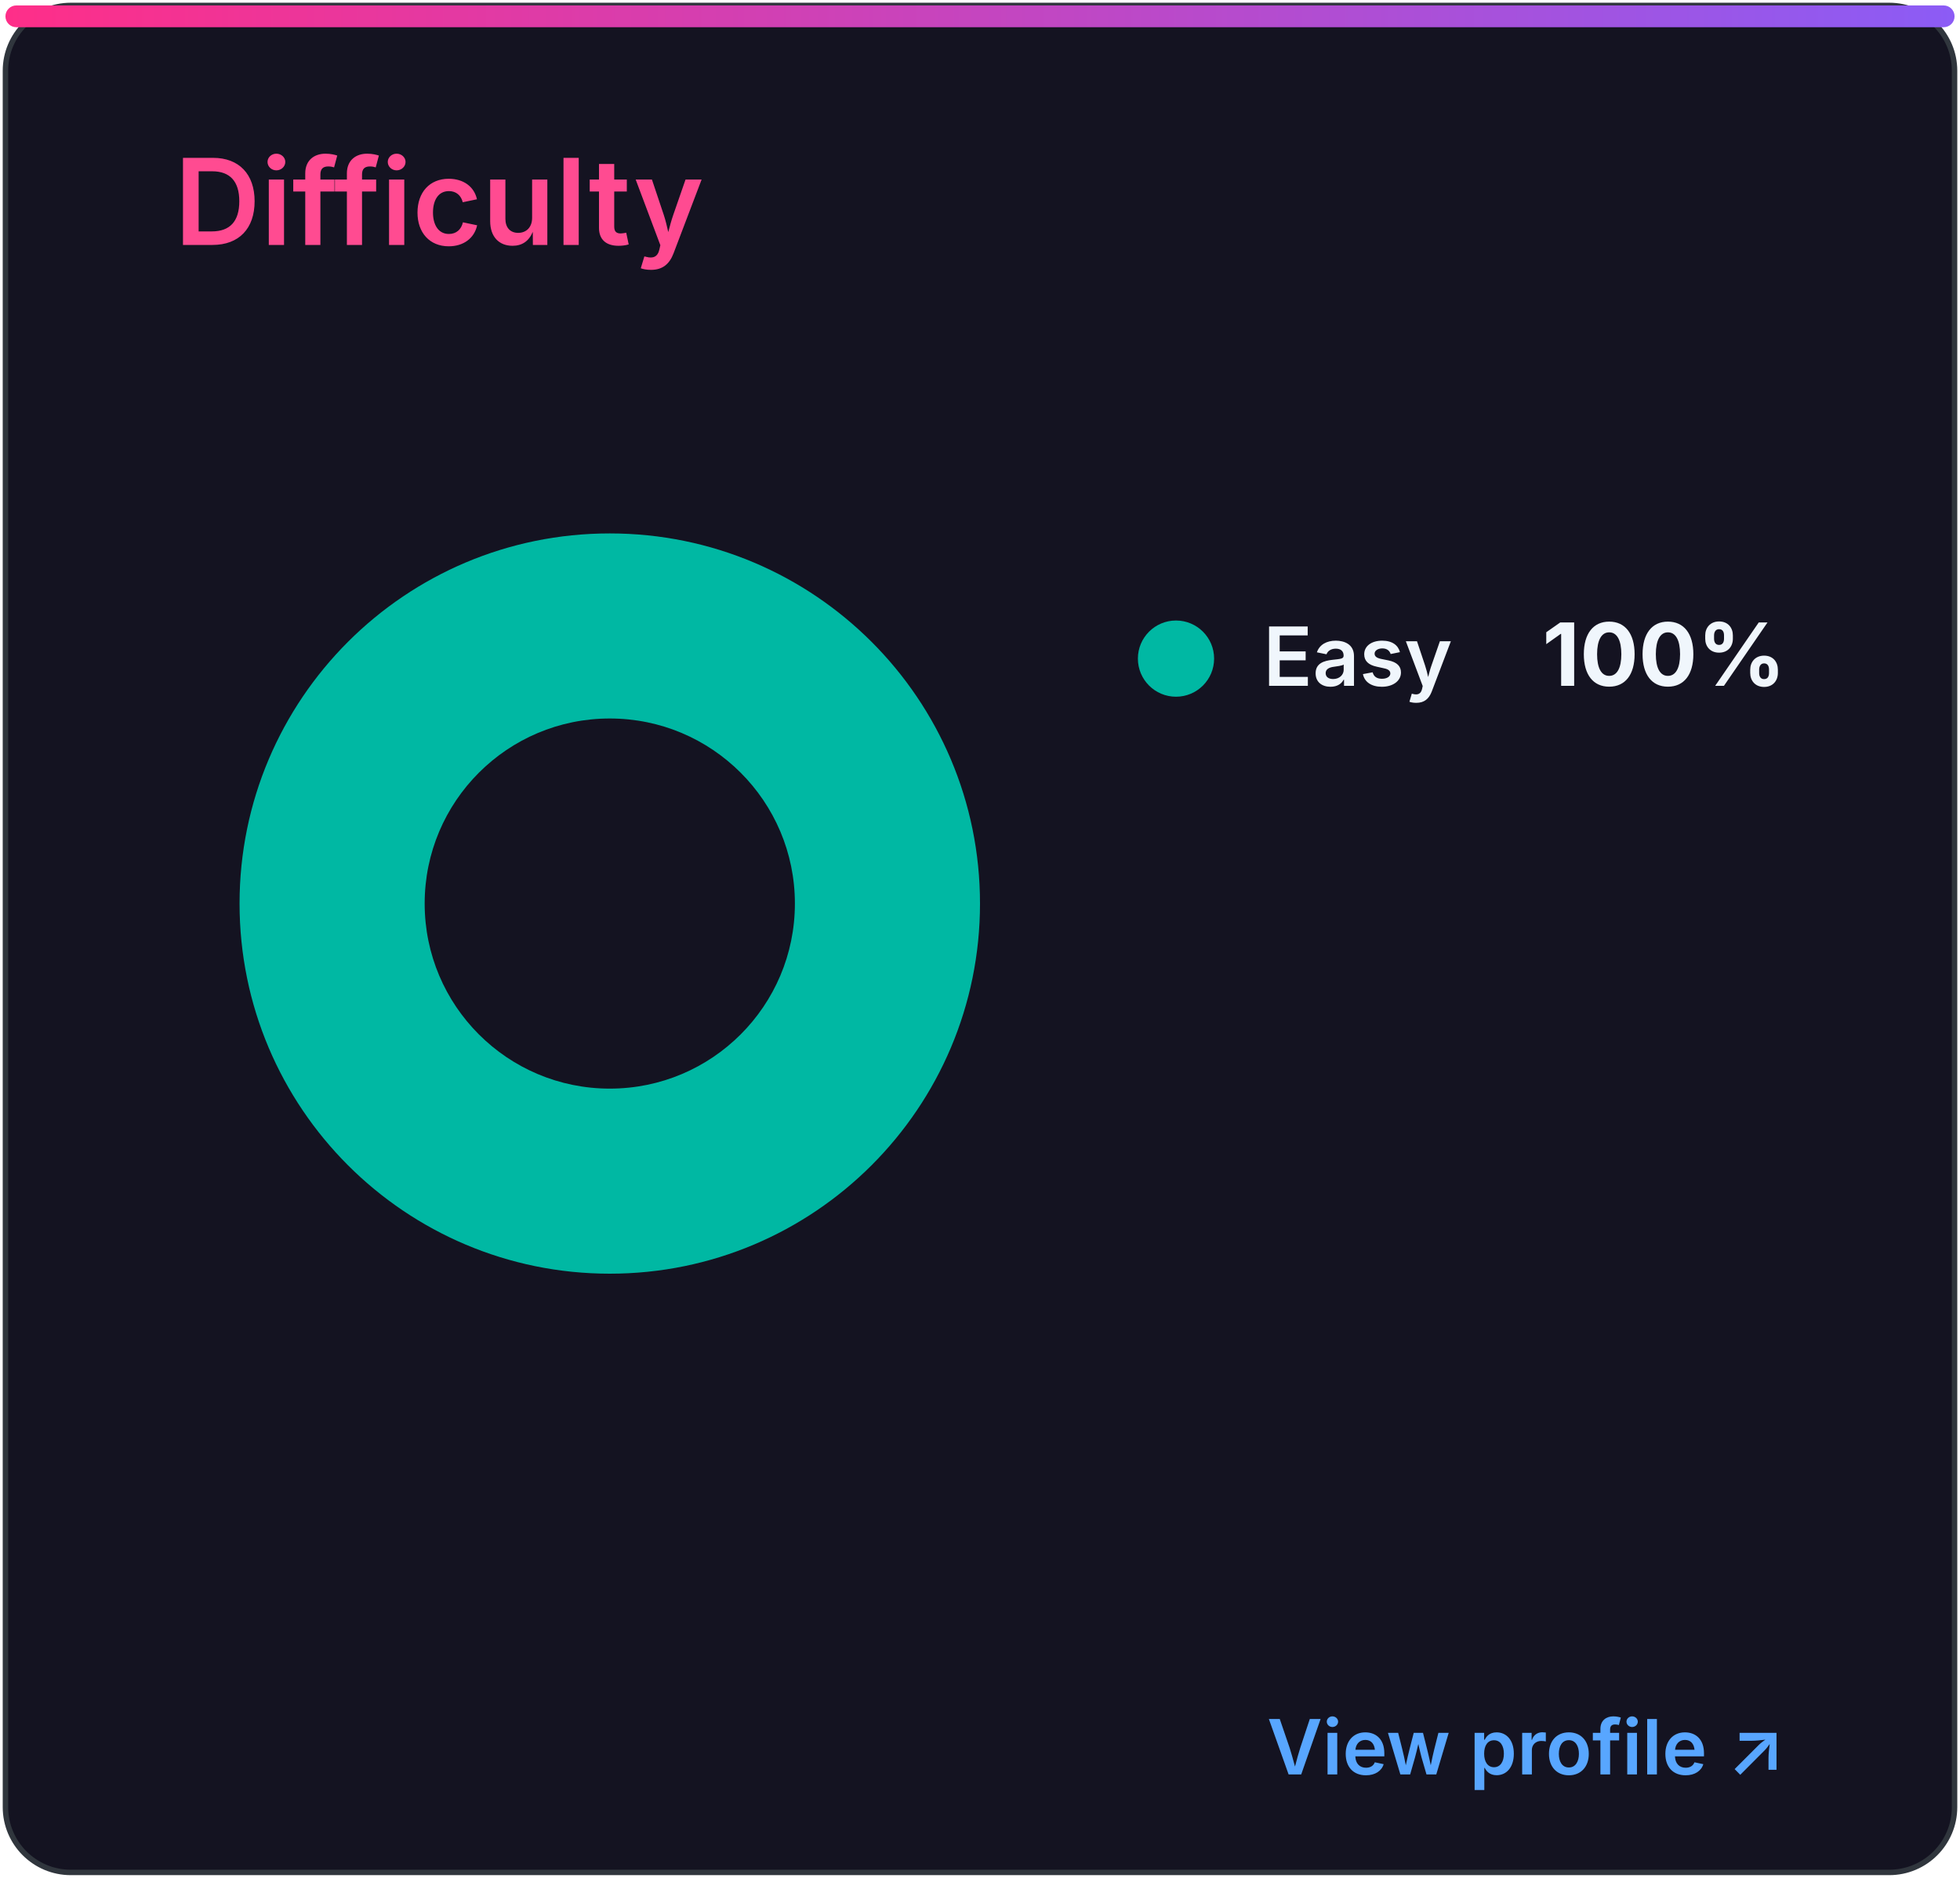
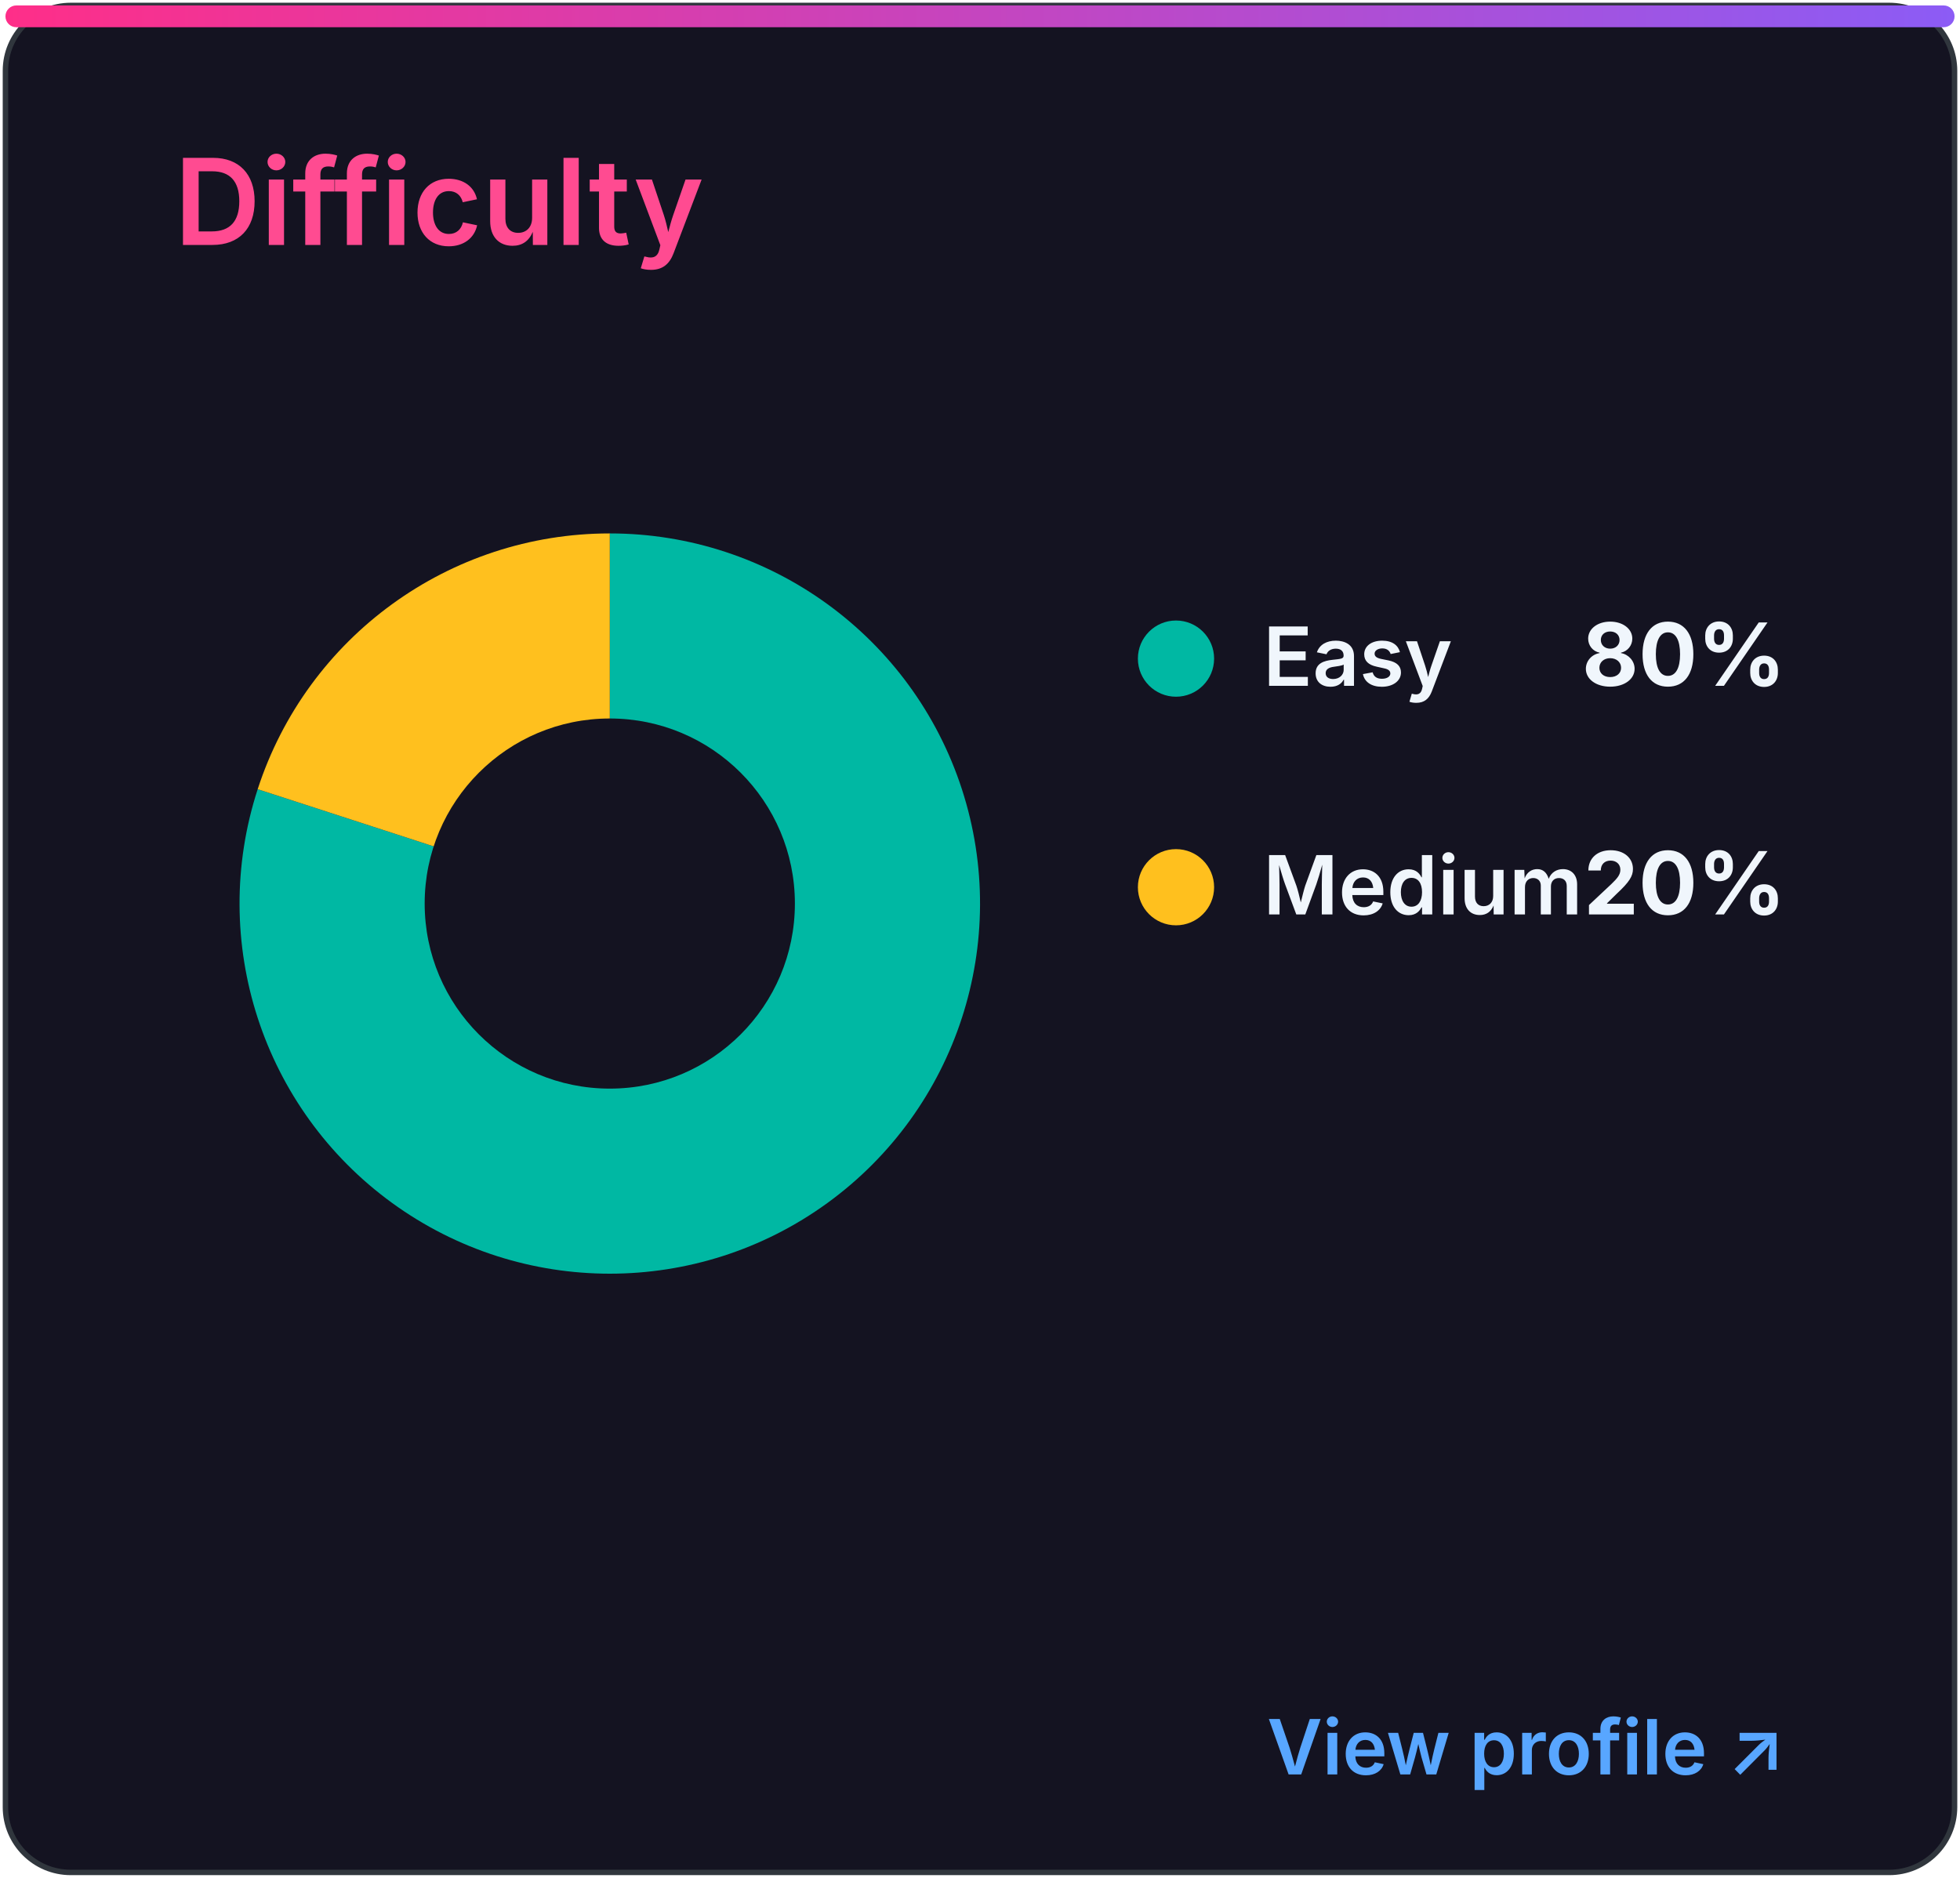
<svg xmlns="http://www.w3.org/2000/svg" width="360" height="345" viewBox="0 0 360 345" role="img" aria-labelledby="title desc">
  <defs>
    <linearGradient id="accent" x1="0" x2="1">
      <stop stop-color="#ff2e88" />
      <stop offset="1" stop-color="#8b5cf6" />
    </linearGradient>
    <clipPath id="bar">
      <rect x="32" y="82" width="296" height="8" rx="4" />
    </clipPath>
    <style>
.heading{font:600 22px -apple-system,BlinkMacSystemFont,'Segoe UI',sans-serif;fill:#ff4b91}
.eyebrow{font:600 10px -apple-system,BlinkMacSystemFont,'Segoe UI',sans-serif;letter-spacing:1.2px;fill:#8b949e}
.total{font:700 52px -apple-system,BlinkMacSystemFont,'Segoe UI',sans-serif;fill:#f0f6fc}
.metric{font:600 15px -apple-system,BlinkMacSystemFont,'Segoe UI',sans-serif;fill:#f0f6fc}
.count{font:700 16px -apple-system,BlinkMacSystemFont,'Segoe UI',sans-serif;fill:#f0f6fc}
.muted{font:500 13px -apple-system,BlinkMacSystemFont,'Segoe UI',sans-serif;fill:#8b949e}
.language{font:700 31px -apple-system,BlinkMacSystemFont,'Segoe UI',sans-serif;fill:#f0f6fc}
.link{font:600 14px -apple-system,BlinkMacSystemFont,'Segoe UI',sans-serif;fill:#58a6ff}
</style>
  </defs>
  <rect x="1" y="1" width="358" height="343" rx="12" fill="#141321" stroke="#30363d" />
  <rect x="1" y="1" width="358" height="4" rx="2" fill="url(#accent)" />
  <text x="32" y="45" class="heading">Difficulty</text>
-   <circle cx="112" cy="166" r="68" fill="#00b8a3" />
+   <path d="M 112 166 L 112.00 98.00 A 68 68 0 1 1 47.33 144.99 Z" fill="#00b8a3" />
+   <path d="M 112 166 L 47.33 144.99 A 68 68 0 0 1 112.00 98.00 Z" fill="#ffc01e" />
  <circle cx="112" cy="166" r="34" fill="#141321" />
  <circle cx="216" cy="121" r="7" fill="#00b8a3" />
  <text x="232" y="126" class="metric">Easy</text>
-   <text x="328" y="126" class="count" text-anchor="end">100%</text>
+   <text x="328" y="126" class="count" text-anchor="end">80%</text>
+   <circle cx="216" cy="163" r="7" fill="#ffc01e" />
+   <text x="232" y="168" class="metric">Medium</text>
+   <text x="328" y="168" class="count" text-anchor="end">20%</text>
  <text x="328" y="326" class="link" text-anchor="end">View profile ↗</text>
</svg>
